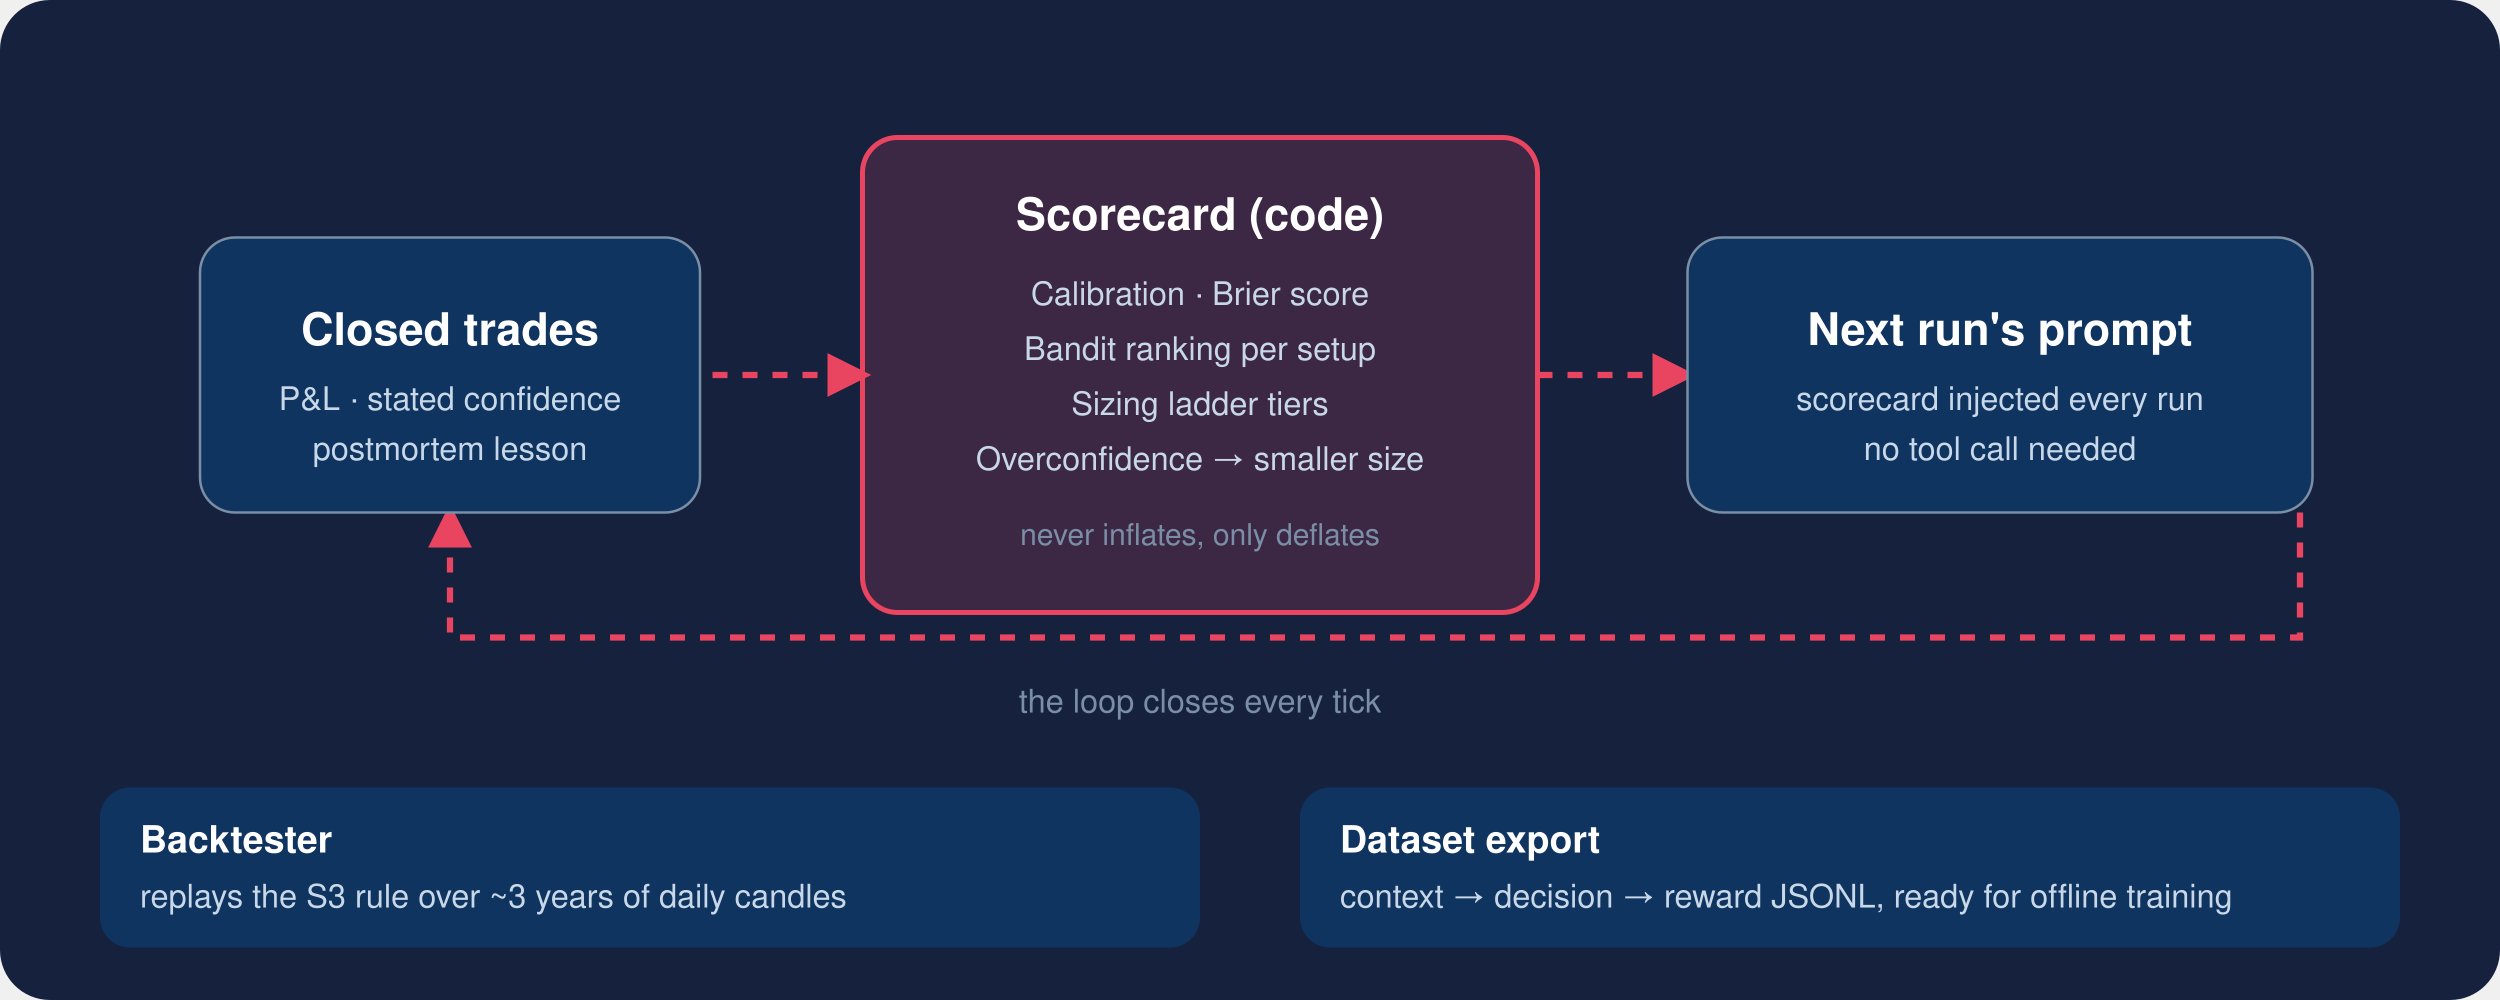
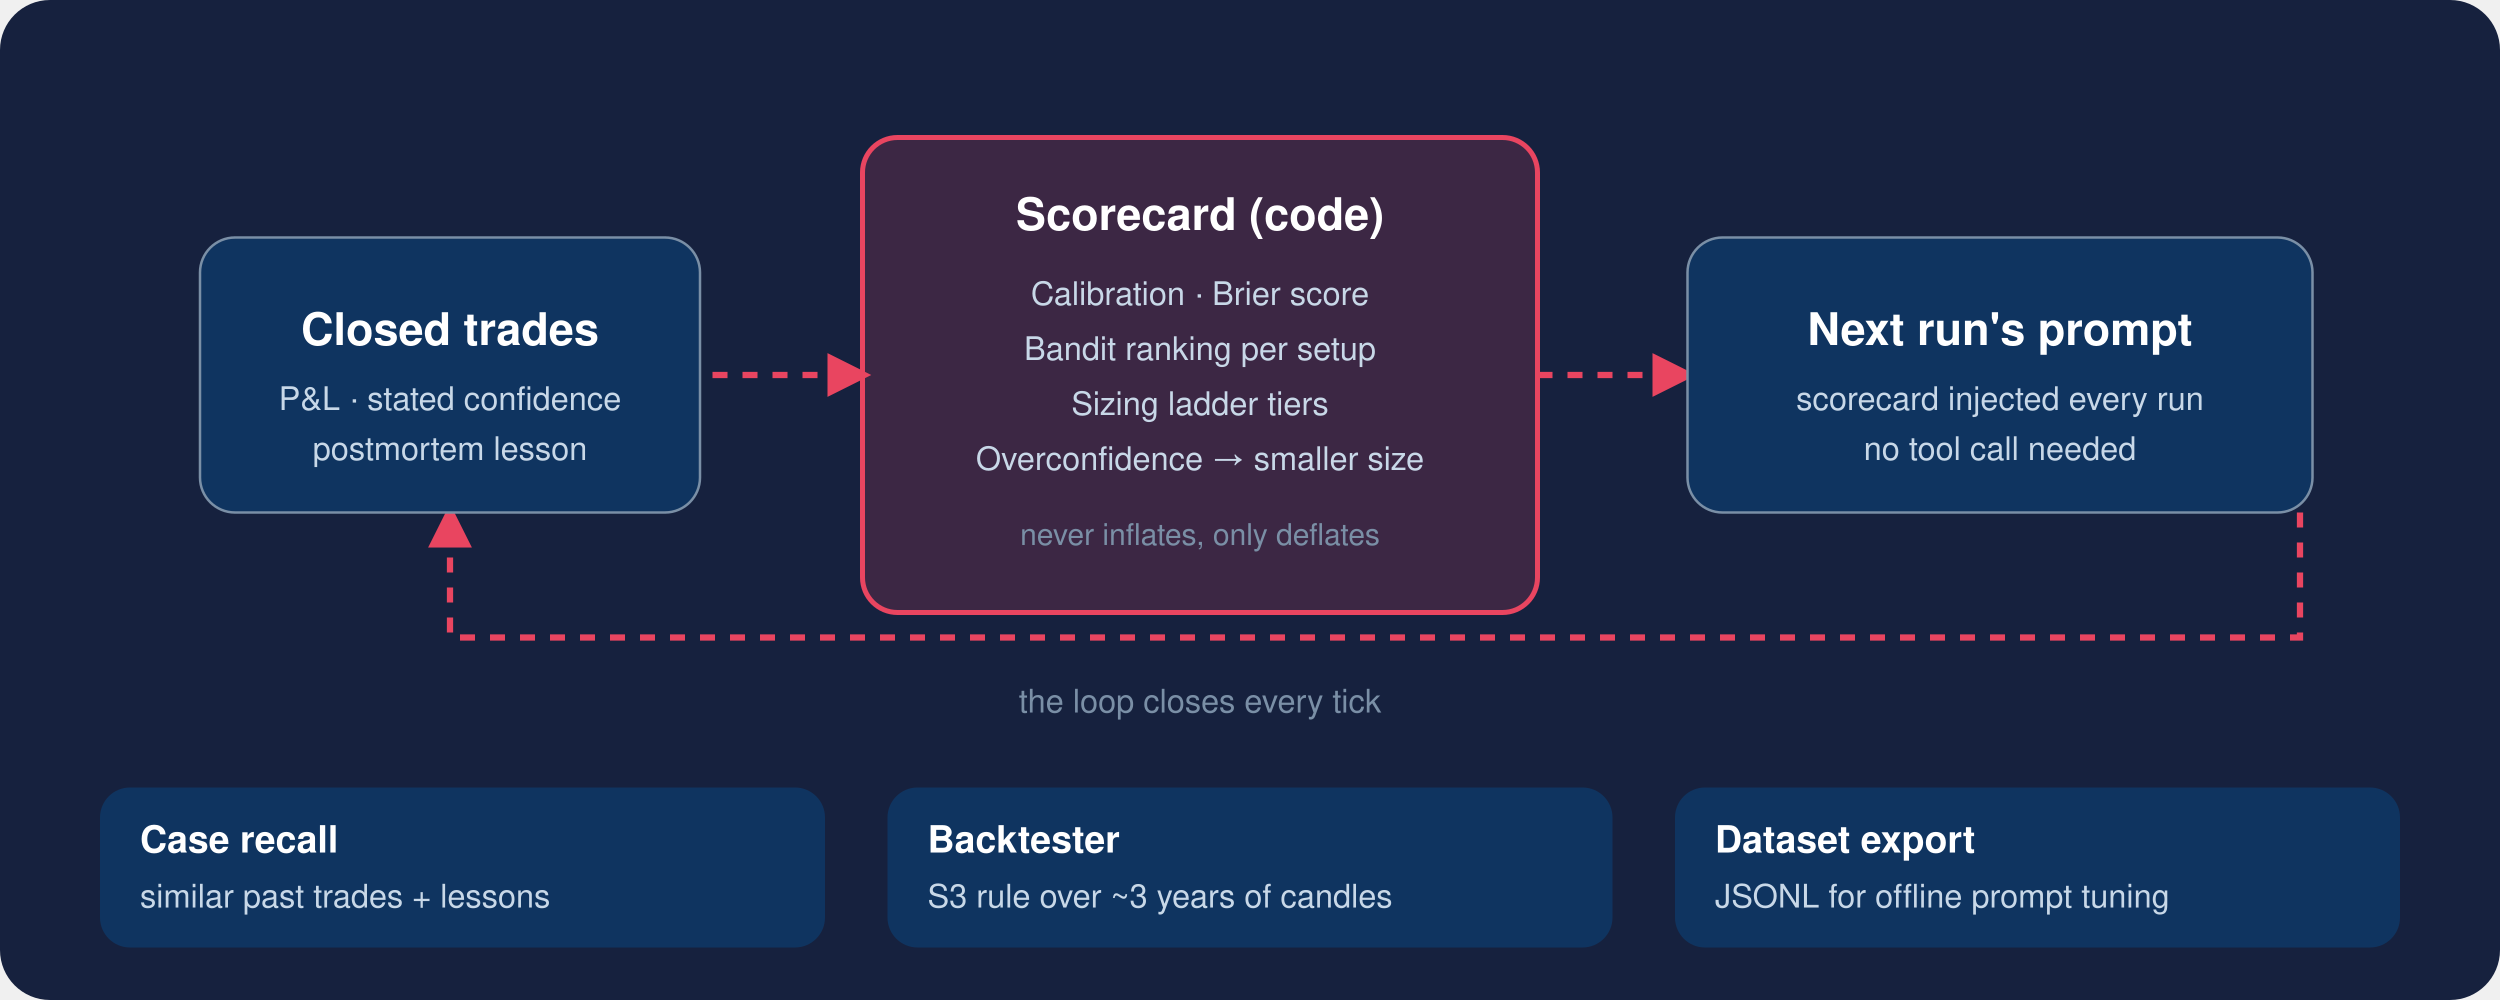
<svg xmlns="http://www.w3.org/2000/svg" viewBox="0 0 1000 400" width="1000" height="400" role="img" aria-label="How feedback reaches the next run">
  <defs>
    <marker id="a" viewBox="0 0 10 10" refX="8" refY="5" markerWidth="7" markerHeight="7" orient="auto">
      <path d="M0 0L10 5L0 10z" fill="#e94560" />
    </marker>
  </defs>
  <rect width="1000" height="400" rx="20" fill="#16213e" />
  <g font-family="-apple-system,'Segoe UI',Helvetica,Arial,sans-serif" text-anchor="middle">
    <g transform="translate(70,0)">
      <g stroke="#e94560" stroke-width="2.5" fill="none" marker-end="url(#a)" stroke-dasharray="6 6">
        <path d="M215 150 H275">
          <animate attributeName="stroke-dashoffset" from="0" to="-24" dur="1.2s" repeatCount="indefinite" />
        </path>
        <path d="M545 150 H605">
          <animate attributeName="stroke-dashoffset" from="0" to="-24" dur="1.2s" repeatCount="indefinite" />
        </path>
        <path d="M850 205 V255 H110 V205">
          <animate attributeName="stroke-dashoffset" from="0" to="-24" dur="1.2s" repeatCount="indefinite" />
        </path>
      </g>
      <g transform="translate(110,150)">
        <rect x="-100" y="-55" width="200" height="110" rx="14" fill="#0f3460" stroke="#7a8fa6" />
        <text y="-12" font-size="18" font-weight="700" fill="#fff">Closed trades</text>
        <text y="14" font-size="13" fill="#c8d8e8">P&amp;L · stated confidence</text>
        <text y="34" font-size="13" fill="#c8d8e8">postmortem lesson</text>
      </g>
      <g transform="translate(410,150)">
        <rect x="-135" y="-95" width="270" height="190" rx="14" fill="#e94560" fill-opacity=".18" stroke="#e94560" stroke-width="2" />
        <text y="-58" font-size="18" font-weight="700" fill="#fff">Scorecard (code)</text>
        <text y="-28" font-size="13" fill="#c8d8e8">Calibration · Brier score</text>
        <text y="-6" font-size="13" fill="#c8d8e8">Bandit ranking per setup</text>
        <text y="16" font-size="13" fill="#c8d8e8">Sizing ladder tiers</text>
        <text y="38" font-size="13" fill="#c8d8e8">Overconfidence → smaller size</text>
        <text y="68" font-size="12" fill="#7a8fa6">never inflates, only deflates</text>
      </g>
      <g transform="translate(730,150)">
        <rect x="-125" y="-55" width="250" height="110" rx="14" fill="#0f3460" stroke="#7a8fa6" />
        <text y="-12" font-size="18" font-weight="700" fill="#fff">Next run's prompt</text>
        <text y="14" font-size="13" fill="#c8d8e8">scorecard injected every run</text>
        <text y="34" font-size="13" fill="#c8d8e8">no tool call needed</text>
      </g>
      <g transform="translate(940,150)" />
      <text x="410" y="285" font-size="13" fill="#7a8fa6">the loop closes every tick</text>
    </g>
    <g transform="translate(40,315)" text-anchor="start">
-       <rect width="440" height="64" rx="12" fill="#0f3460" />
-       <text x="16" y="26" font-size="15" font-weight="700" fill="#fff">Backtester</text>
-       <text x="16" y="48" font-size="13" fill="#c8d8e8">replays the S3 rule over ~3 years of daily candles</text>
-       <rect x="480" width="440" height="64" rx="12" fill="#0f3460" />
-       <text x="496" y="26" font-size="15" font-weight="700" fill="#fff">Dataset export</text>
-       <text x="496" y="48" font-size="13" fill="#c8d8e8">context → decision → reward JSONL, ready for offline training</text>
+       <rect width="290" height="64" rx="12" fill="#0f3460" />
+       <text x="16" y="26" font-size="15" font-weight="700" fill="#fff">Case recall</text>
+       <text x="16" y="48" font-size="13" fill="#c8d8e8">similar past trades + lessons</text>
+       <rect x="315" width="290" height="64" rx="12" fill="#0f3460" />
+       <text x="331" y="26" font-size="15" font-weight="700" fill="#fff">Backtester</text>
+       <text x="331" y="48" font-size="13" fill="#c8d8e8">S3 rule over ~3 years of candles</text>
+       <rect x="630" width="290" height="64" rx="12" fill="#0f3460" />
+       <text x="646" y="26" font-size="15" font-weight="700" fill="#fff">Dataset export</text>
+       <text x="646" y="48" font-size="13" fill="#c8d8e8">JSONL for offline prompt tuning</text>
    </g>
  </g>
</svg>
